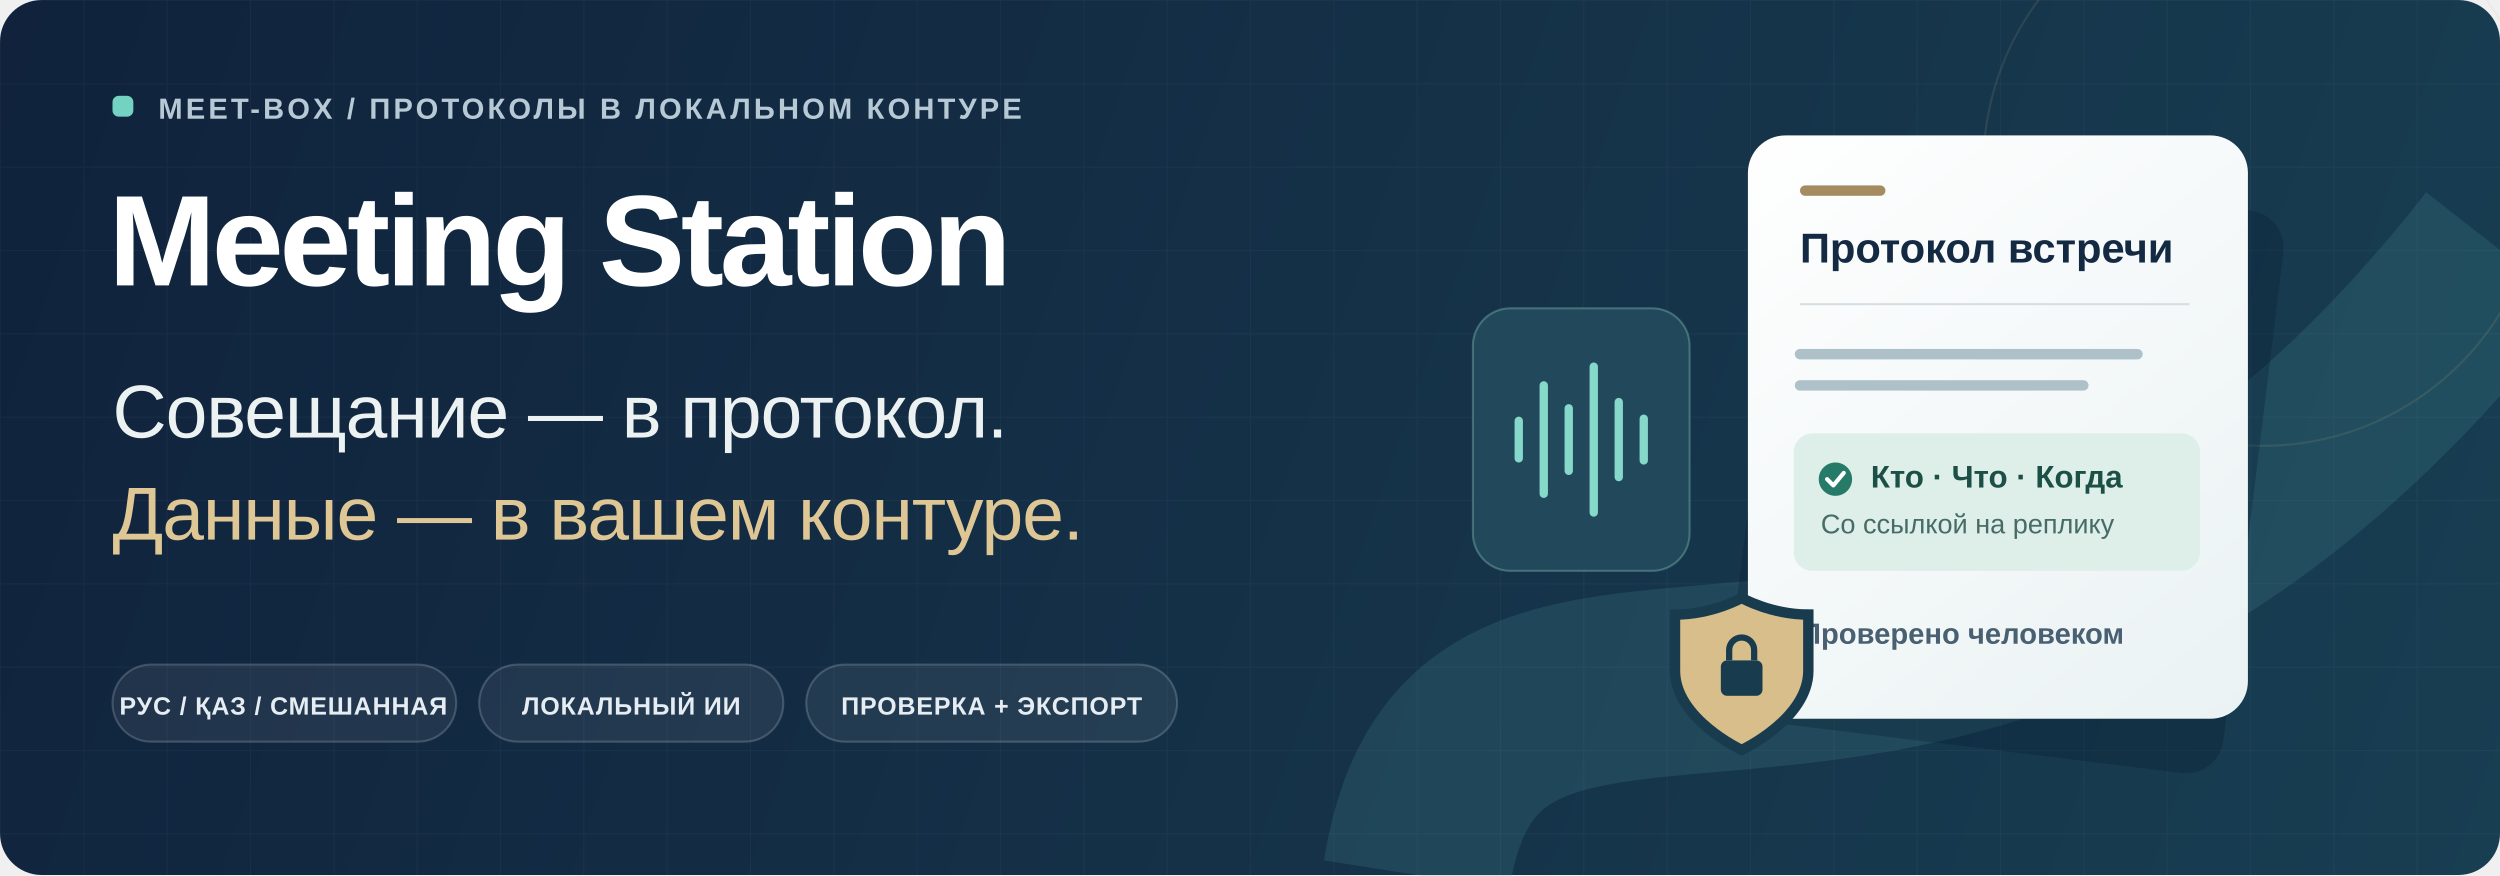
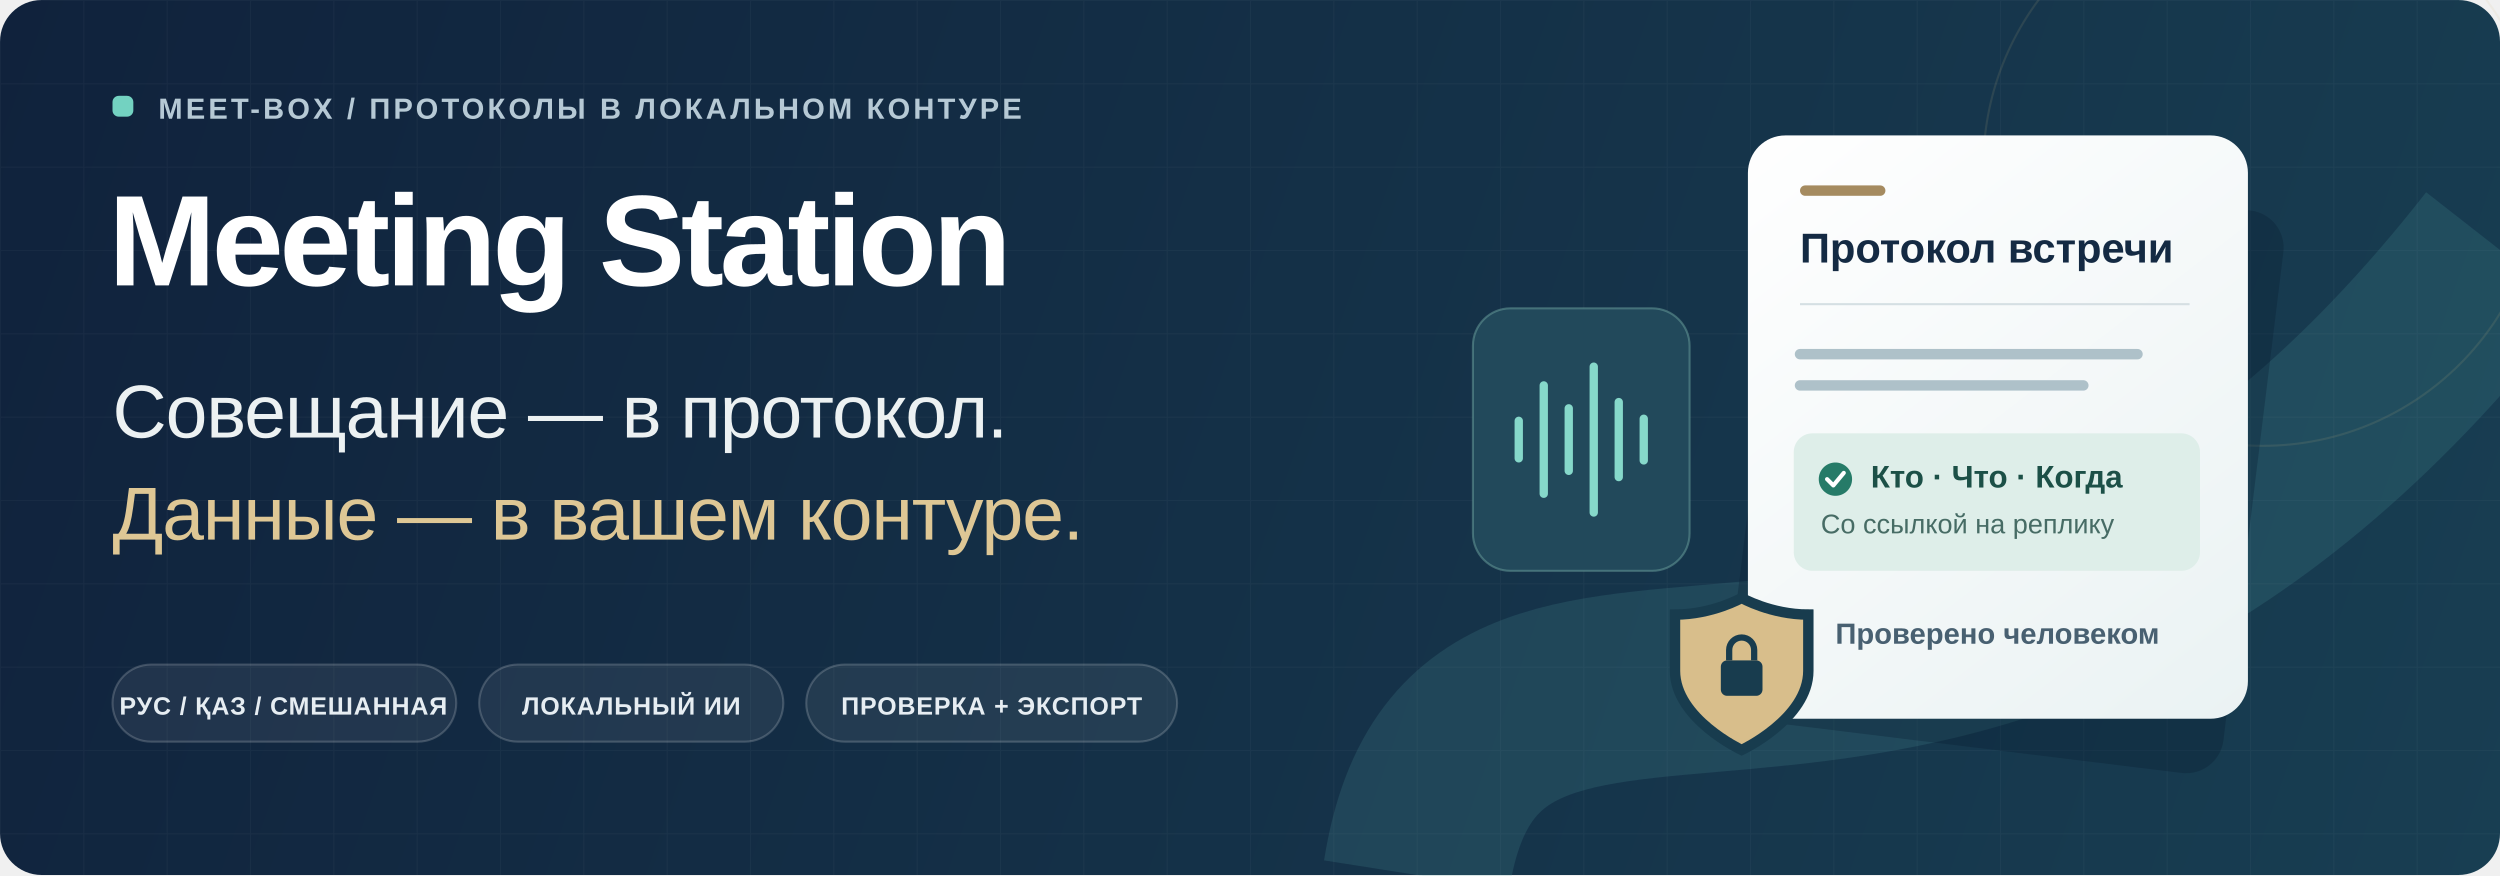
<svg xmlns="http://www.w3.org/2000/svg" width="1200" height="420" viewBox="0 0 1200 420" fill="none" role="img" aria-labelledby="title desc">
  <defs>
    <linearGradient id="bg" x1="0" y1="0" x2="1200" y2="420" gradientUnits="userSpaceOnUse">
      <stop stop-color="#10223C" />
      <stop offset="1" stop-color="#183E52" />
    </linearGradient>
    <linearGradient id="sheet" x1="830" y1="62" x2="1060" y2="360" gradientUnits="userSpaceOnUse">
      <stop stop-color="#FFFFFF" />
      <stop offset="1" stop-color="#EAF2F3" />
    </linearGradient>
    <pattern id="grid" width="40" height="40" patternUnits="userSpaceOnUse">
      <path d="M40 0H0V40" stroke="#FFF" stroke-opacity=".035" />
    </pattern>
  </defs>
  <rect width="1200" height="420" rx="20" fill="url(#bg)" />
  <rect width="1200" height="420" rx="20" fill="url(#grid)" />
  <path d="M680 420C710 230 942 450 1200 120" stroke="#5DADAB" stroke-opacity=".16" stroke-width="90" />
  <circle cx="1086" cy="80" r="134" stroke="#D4B781" stroke-opacity=".12" />
  <g font-family="-apple-system, BlinkMacSystemFont, Segoe UI, Arial, sans-serif">
    <rect x="54" y="46" width="10" height="10" rx="3" fill="#73D2C1" />
    <text x="76" y="57" fill="#B6C9D5" font-size="14" font-weight="600" letter-spacing="1.5">MEET-BOX / ПРОТОКОЛЫ В ЛОКАЛЬНОМ КОНТУРЕ</text>
    <text x="52" y="137" fill="#FFF" font-size="62" font-weight="700" letter-spacing="-2">Meeting Station</text>
    <text x="54" y="210" fill="#ECF1F2" font-size="36" font-weight="400" letter-spacing="-.5">Совещание — в протокол.</text>
    <text x="54" y="259" fill="#DEC795" font-size="36" font-weight="400" letter-spacing="-.5">Данные — в вашем контуре.</text>
    <g font-size="12" font-weight="600" letter-spacing=".4">
      <rect x="54" y="319" width="165" height="37" rx="18.5" fill="#FFFFFF" fill-opacity=".07" stroke="#FFFFFF" stroke-opacity=".18" />
      <text x="136" y="343" fill="#E6EDF2" text-anchor="middle">РУС / ҚАЗ / СМЕШАННАЯ</text>
      <rect x="230" y="319" width="146" height="37" rx="18.5" fill="#FFFFFF" fill-opacity=".07" stroke="#FFFFFF" stroke-opacity=".18" />
      <text x="303" y="343" fill="#E6EDF2" text-anchor="middle">ЛОКАЛЬНЫЙ ИИ</text>
      <rect x="387" y="319" width="178" height="37" rx="18.5" fill="#FFFFFF" fill-opacity=".07" stroke="#FFFFFF" stroke-opacity=".18" />
      <text x="476" y="343" fill="#E6EDF2" text-anchor="middle">ПРОВЕРКА + ЭКСПОРТ</text>
    </g>
    <rect x="860" y="74" width="240" height="272" rx="18" fill="#071C30" fill-opacity=".3" transform="rotate(7 860 74)" />
    <rect x="839" y="65" width="240" height="280" rx="18" fill="url(#sheet)" />
    <rect x="864" y="89" width="41" height="5" rx="2.5" fill="#A58B60" />
    <text x="864" y="126" font-size="20" font-weight="700" fill="#142A43">Протокол встречи</text>
    <path d="M864 146H1051" stroke="#D5DFE3" />
    <g stroke="#AEC1C9" stroke-width="5" stroke-linecap="round">
      <path d="M864 170H1026M864 185H1000" />
    </g>
    <rect x="861" y="208" width="195" height="66" rx="9" fill="#DEEEE9" />
    <circle cx="881" cy="230" r="8" fill="#267B68" />
    <path d="m877 230 3 3 5-6" stroke="#FFF" stroke-width="2" stroke-linecap="round" stroke-linejoin="round" />
    <text x="898" y="234" font-size="15" font-weight="600" fill="#1C5047">Кто · Что · Когда</text>
    <text x="874" y="256" font-size="13" fill="#476C65">Со ссылкой на реплику</text>
-     <text x="864" y="309" font-size="14" font-weight="600" fill="#486071">Проверено человеком</text>
+     <text x="881" y="309" font-size="14" font-weight="600" fill="#486071">Проверено человеком</text>
    <rect x="707" y="148" width="104" height="126" rx="18" fill="#22495B" stroke="#6CA29E" stroke-opacity=".5" />
    <g stroke="#86D8CA" stroke-width="4" stroke-linecap="round">
      <path d="M729 202V220M741 185V237M753 196V226M765 176V246M777 193V229M789 201V221" />
    </g>
    <path d="M804 295c18 0 32-8 32-8s14 8 32 8v27c0 23-32 38-32 38s-32-15-32-38Z" fill="#D8BE8B" stroke="#183C4E" stroke-width="5" />
    <rect x="826" y="317" width="20" height="17" rx="3" fill="#183C4E" />
    <path d="M830 317v-5a6 6 0 0 1 12 0v5" stroke="#183C4E" stroke-width="3" />
  </g>
</svg>
